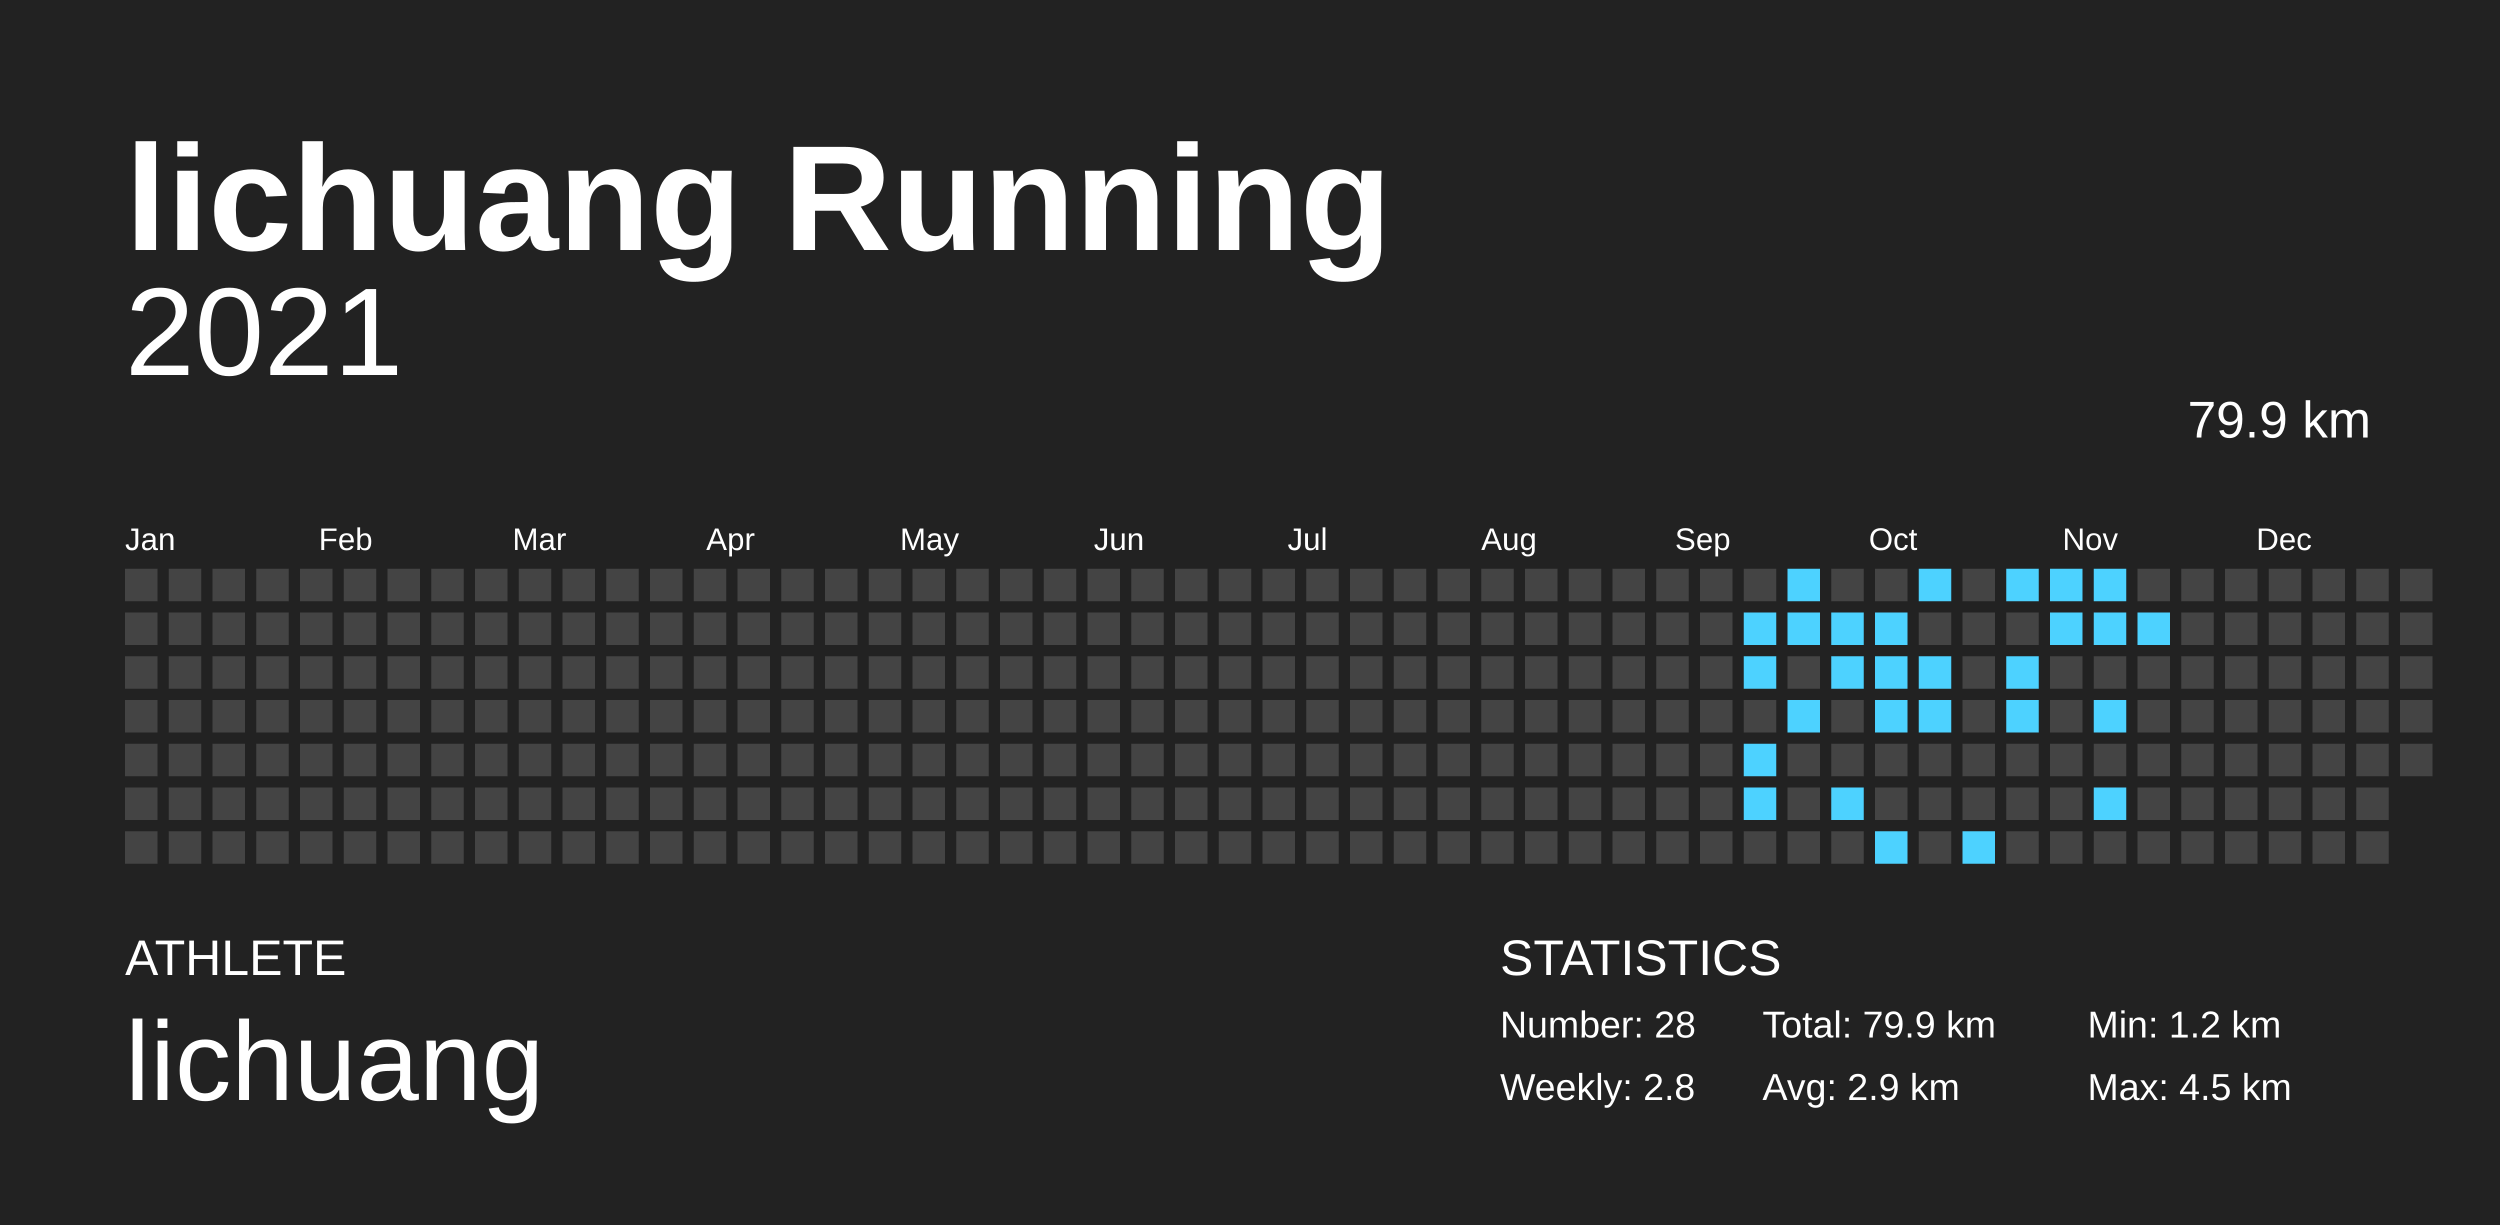
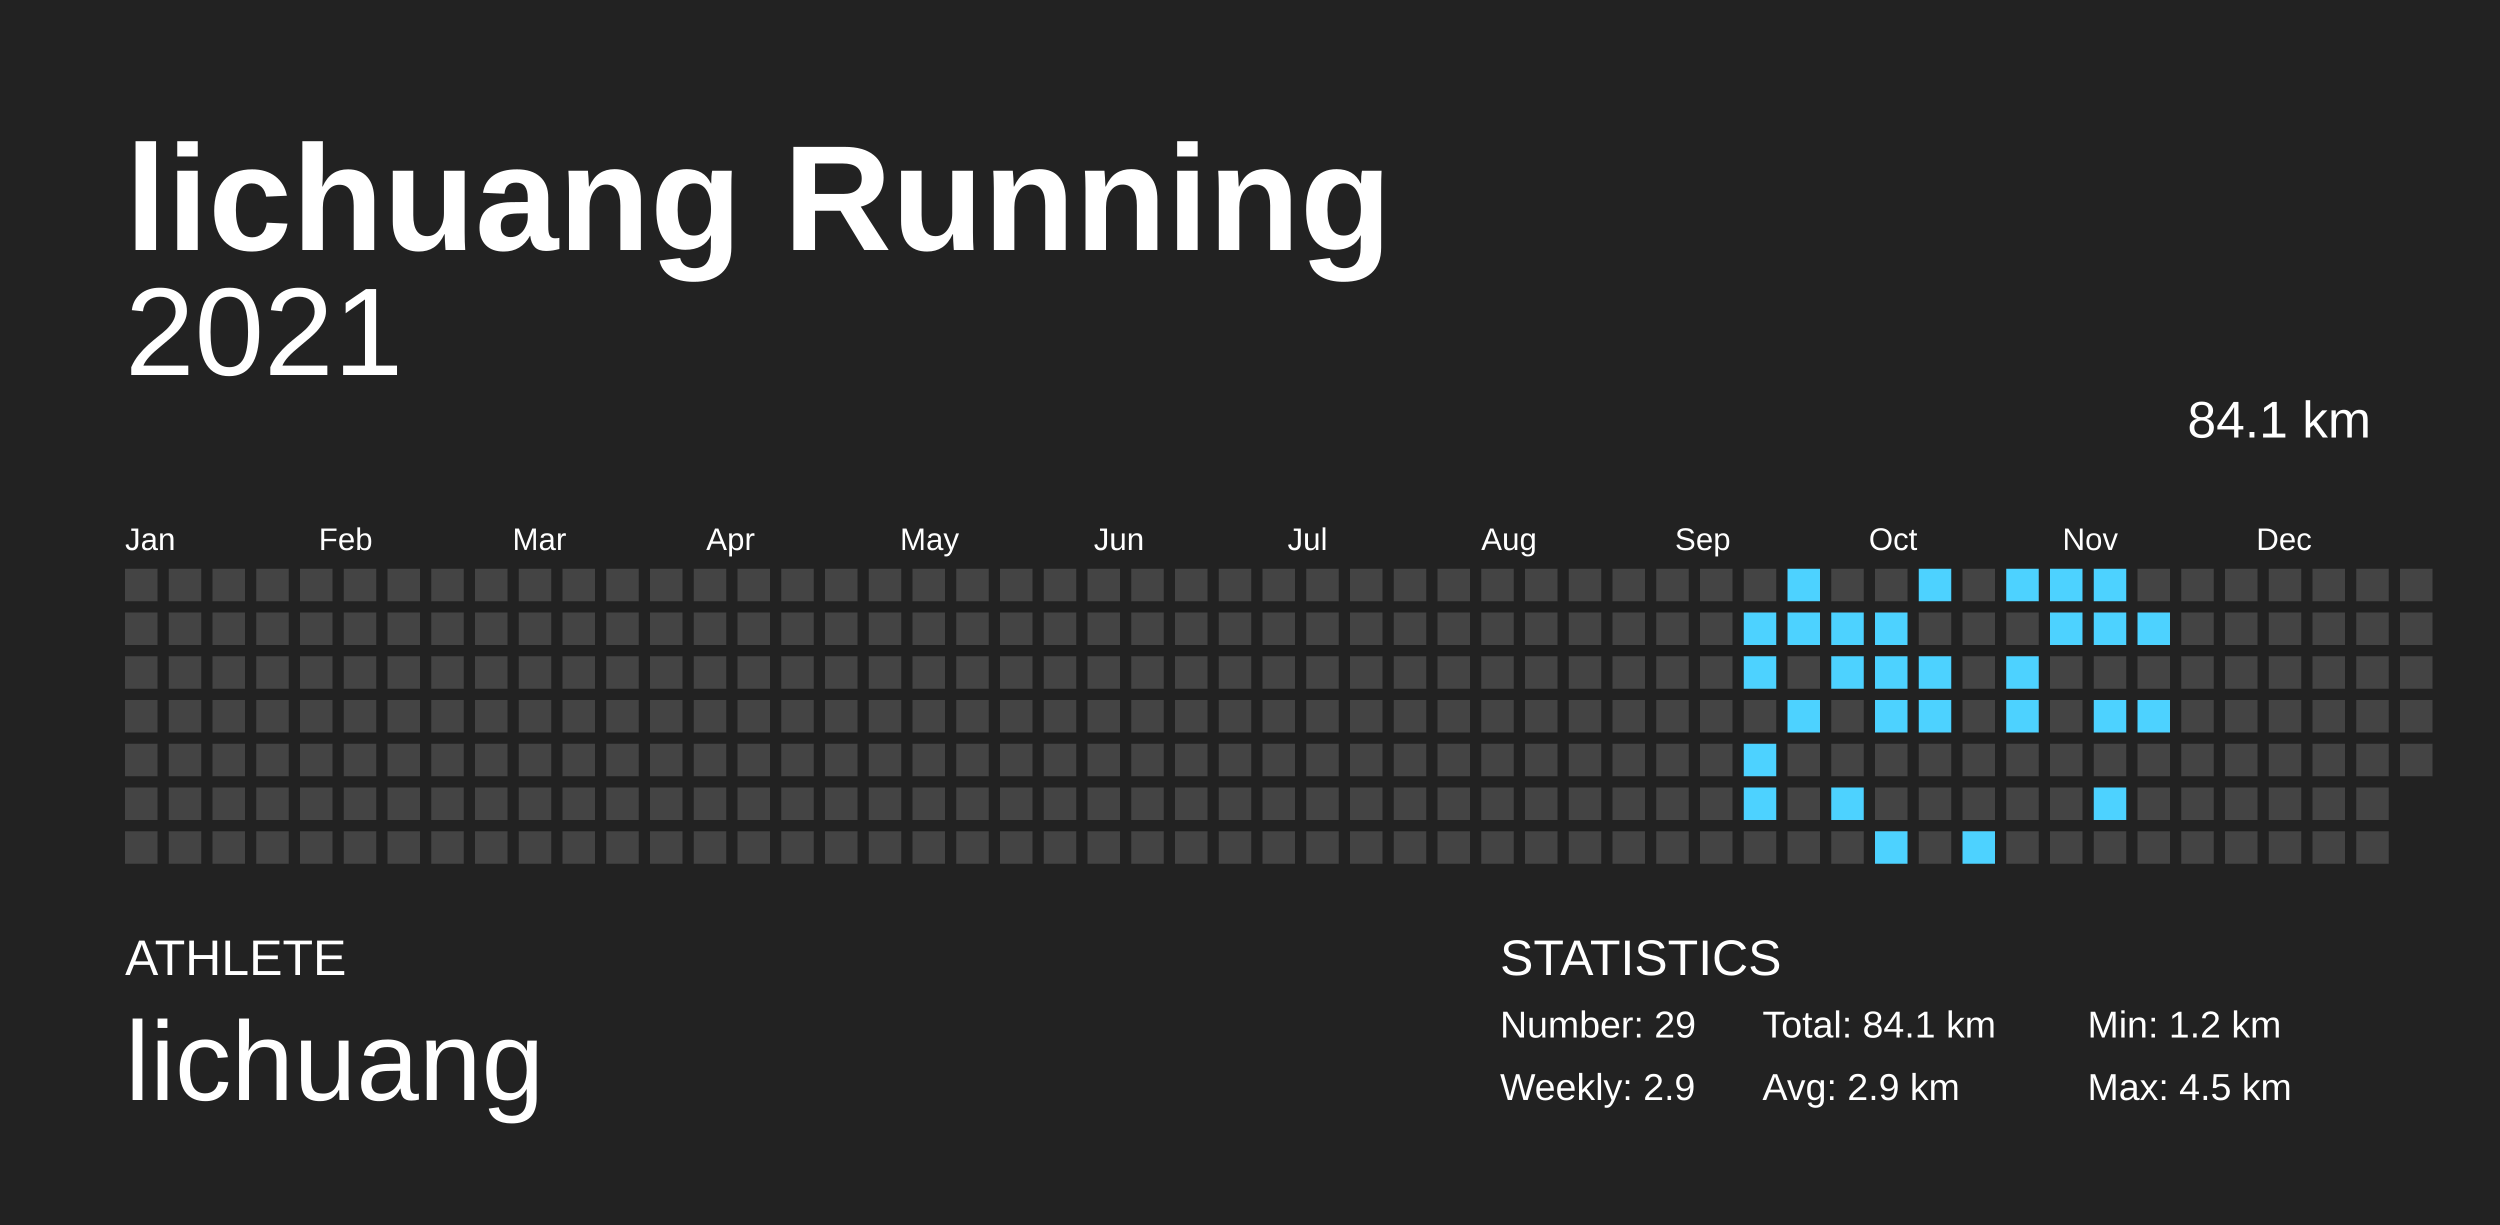
<svg xmlns="http://www.w3.org/2000/svg" baseProfile="full" height="98mm" version="1.1" viewBox="0,0,200,98" width="200mm">
  <defs />
  <rect fill="#222222" height="98" width="200" x="0" y="0" />
  <text fill="#FFFFFF" style="font-size:12px; font-family:Arial; font-weight:bold;" x="10" y="20">lichuang Running</text>
  <text fill="#FFFFFF" style="font-size:4px; font-family:Arial" x="10" y="78">ATHLETE</text>
  <text fill="#FFFFFF" style="font-size:9px; font-family:Arial" x="10" y="88">lichuang</text>
  <text fill="#FFFFFF" style="font-size:4px; font-family:Arial" x="120" y="78">STATISTICS</text>
-   <text fill="#FFFFFF" style="font-size:3px; font-family:Arial" x="120" y="83">Number: 28</text>
-   <text fill="#FFFFFF" style="font-size:3px; font-family:Arial" x="120" y="88">Weekly: 2.8</text>
-   <text fill="#FFFFFF" style="font-size:3px; font-family:Arial" x="141" y="83">Total: 79.9 km</text>
+   <text fill="#FFFFFF" style="font-size:3px; font-family:Arial" x="120" y="83">Number: 29</text>
+   <text fill="#FFFFFF" style="font-size:3px; font-family:Arial" x="120" y="88">Weekly: 2.9</text>
+   <text fill="#FFFFFF" style="font-size:3px; font-family:Arial" x="141" y="83">Total: 84.1 km</text>
  <text fill="#FFFFFF" style="font-size:3px; font-family:Arial" x="141" y="88">Avg: 2.9 km</text>
  <text fill="#FFFFFF" style="font-size:3px; font-family:Arial" x="167" y="83">Min: 1.2 km</text>
  <text fill="#FFFFFF" style="font-size:3px; font-family:Arial" x="167" y="88">Max: 4.5 km</text>
  <text alignment-baseline="hanging" fill="#FFFFFF" style="font-size:10.0px; font-family:Arial;" x="10" y="30">2021</text>
-   <text alignment-baseline="hanging" fill="#FFFFFF" style="font-size:4.125px; font-family:Arial;" x="175" y="35">79.9 km</text>
+   <text alignment-baseline="hanging" fill="#FFFFFF" style="font-size:4.125px; font-family:Arial;" x="175" y="35">84.1 km</text>
  <text fill="#FFFFFF" style="font-size:2.5px; font-family:Arial" x="10.0" y="44">Jan</text>
  <text fill="#FFFFFF" style="font-size:2.5px; font-family:Arial" x="25.5" y="44">Feb</text>
  <text fill="#FFFFFF" style="font-size:2.5px; font-family:Arial" x="41.0" y="44">Mar</text>
  <text fill="#FFFFFF" style="font-size:2.5px; font-family:Arial" x="56.5" y="44">Apr</text>
  <text fill="#FFFFFF" style="font-size:2.5px; font-family:Arial" x="72.0" y="44">May</text>
  <text fill="#FFFFFF" style="font-size:2.5px; font-family:Arial" x="87.5" y="44">Jun</text>
  <text fill="#FFFFFF" style="font-size:2.5px; font-family:Arial" x="103.0" y="44">Jul</text>
  <text fill="#FFFFFF" style="font-size:2.5px; font-family:Arial" x="118.5" y="44">Aug</text>
  <text fill="#FFFFFF" style="font-size:2.5px; font-family:Arial" x="134.0" y="44">Sep</text>
  <text fill="#FFFFFF" style="font-size:2.5px; font-family:Arial" x="149.5" y="44">Oct</text>
  <text fill="#FFFFFF" style="font-size:2.5px; font-family:Arial" x="165.0" y="44">Nov</text>
  <text fill="#FFFFFF" style="font-size:2.5px; font-family:Arial" x="180.5" y="44">Dec</text>
  <rect fill="#444444" height="2.6" width="2.6" x="10.0" y="45.5" />
  <rect fill="#444444" height="2.6" width="2.6" x="10.0" y="49.0" />
  <rect fill="#444444" height="2.6" width="2.6" x="10.0" y="52.5" />
  <rect fill="#444444" height="2.6" width="2.6" x="10.0" y="56.0" />
  <rect fill="#444444" height="2.6" width="2.6" x="10.0" y="59.5" />
  <rect fill="#444444" height="2.6" width="2.6" x="10.0" y="63.0" />
  <rect fill="#444444" height="2.6" width="2.6" x="10.0" y="66.5" />
  <rect fill="#444444" height="2.6" width="2.6" x="13.5" y="45.5" />
  <rect fill="#444444" height="2.6" width="2.6" x="13.5" y="49.0" />
  <rect fill="#444444" height="2.6" width="2.6" x="13.5" y="52.5" />
  <rect fill="#444444" height="2.6" width="2.6" x="13.5" y="56.0" />
  <rect fill="#444444" height="2.6" width="2.6" x="13.5" y="59.5" />
  <rect fill="#444444" height="2.6" width="2.6" x="13.5" y="63.0" />
  <rect fill="#444444" height="2.6" width="2.6" x="13.5" y="66.5" />
  <rect fill="#444444" height="2.6" width="2.6" x="17.0" y="45.5" />
  <rect fill="#444444" height="2.6" width="2.6" x="17.0" y="49.0" />
  <rect fill="#444444" height="2.6" width="2.6" x="17.0" y="52.5" />
  <rect fill="#444444" height="2.6" width="2.6" x="17.0" y="56.0" />
  <rect fill="#444444" height="2.6" width="2.6" x="17.0" y="59.5" />
  <rect fill="#444444" height="2.6" width="2.6" x="17.0" y="63.0" />
  <rect fill="#444444" height="2.6" width="2.6" x="17.0" y="66.5" />
  <rect fill="#444444" height="2.6" width="2.6" x="20.5" y="45.5" />
  <rect fill="#444444" height="2.6" width="2.6" x="20.5" y="49.0" />
  <rect fill="#444444" height="2.6" width="2.6" x="20.5" y="52.5" />
  <rect fill="#444444" height="2.6" width="2.6" x="20.5" y="56.0" />
  <rect fill="#444444" height="2.6" width="2.6" x="20.5" y="59.5" />
  <rect fill="#444444" height="2.6" width="2.6" x="20.5" y="63.0" />
  <rect fill="#444444" height="2.6" width="2.6" x="20.5" y="66.5" />
  <rect fill="#444444" height="2.6" width="2.6" x="24.0" y="45.5" />
  <rect fill="#444444" height="2.6" width="2.6" x="24.0" y="49.0" />
  <rect fill="#444444" height="2.6" width="2.6" x="24.0" y="52.5" />
  <rect fill="#444444" height="2.6" width="2.6" x="24.0" y="56.0" />
  <rect fill="#444444" height="2.6" width="2.6" x="24.0" y="59.5" />
  <rect fill="#444444" height="2.6" width="2.6" x="24.0" y="63.0" />
  <rect fill="#444444" height="2.6" width="2.6" x="24.0" y="66.5" />
  <rect fill="#444444" height="2.6" width="2.6" x="27.5" y="45.5" />
  <rect fill="#444444" height="2.6" width="2.6" x="27.5" y="49.0" />
  <rect fill="#444444" height="2.6" width="2.6" x="27.5" y="52.5" />
  <rect fill="#444444" height="2.6" width="2.6" x="27.5" y="56.0" />
  <rect fill="#444444" height="2.6" width="2.6" x="27.5" y="59.5" />
  <rect fill="#444444" height="2.6" width="2.6" x="27.5" y="63.0" />
  <rect fill="#444444" height="2.6" width="2.6" x="27.5" y="66.5" />
  <rect fill="#444444" height="2.6" width="2.6" x="31.0" y="45.5" />
  <rect fill="#444444" height="2.6" width="2.6" x="31.0" y="49.0" />
  <rect fill="#444444" height="2.6" width="2.6" x="31.0" y="52.5" />
  <rect fill="#444444" height="2.6" width="2.6" x="31.0" y="56.0" />
  <rect fill="#444444" height="2.6" width="2.6" x="31.0" y="59.5" />
  <rect fill="#444444" height="2.6" width="2.6" x="31.0" y="63.0" />
  <rect fill="#444444" height="2.6" width="2.6" x="31.0" y="66.5" />
  <rect fill="#444444" height="2.6" width="2.6" x="34.5" y="45.5" />
  <rect fill="#444444" height="2.6" width="2.6" x="34.5" y="49.0" />
  <rect fill="#444444" height="2.6" width="2.6" x="34.5" y="52.5" />
  <rect fill="#444444" height="2.6" width="2.6" x="34.5" y="56.0" />
  <rect fill="#444444" height="2.6" width="2.6" x="34.5" y="59.5" />
  <rect fill="#444444" height="2.6" width="2.6" x="34.5" y="63.0" />
  <rect fill="#444444" height="2.6" width="2.6" x="34.5" y="66.5" />
  <rect fill="#444444" height="2.6" width="2.6" x="38.0" y="45.5" />
  <rect fill="#444444" height="2.6" width="2.6" x="38.0" y="49.0" />
  <rect fill="#444444" height="2.6" width="2.6" x="38.0" y="52.5" />
  <rect fill="#444444" height="2.6" width="2.6" x="38.0" y="56.0" />
  <rect fill="#444444" height="2.6" width="2.6" x="38.0" y="59.5" />
  <rect fill="#444444" height="2.6" width="2.6" x="38.0" y="63.0" />
  <rect fill="#444444" height="2.6" width="2.6" x="38.0" y="66.5" />
  <rect fill="#444444" height="2.6" width="2.6" x="41.5" y="45.5" />
  <rect fill="#444444" height="2.6" width="2.6" x="41.5" y="49.0" />
  <rect fill="#444444" height="2.6" width="2.6" x="41.5" y="52.5" />
  <rect fill="#444444" height="2.6" width="2.6" x="41.5" y="56.0" />
  <rect fill="#444444" height="2.6" width="2.6" x="41.5" y="59.5" />
  <rect fill="#444444" height="2.6" width="2.6" x="41.5" y="63.0" />
  <rect fill="#444444" height="2.6" width="2.6" x="41.5" y="66.5" />
  <rect fill="#444444" height="2.6" width="2.6" x="45.0" y="45.5" />
  <rect fill="#444444" height="2.6" width="2.6" x="45.0" y="49.0" />
  <rect fill="#444444" height="2.6" width="2.6" x="45.0" y="52.5" />
  <rect fill="#444444" height="2.6" width="2.6" x="45.0" y="56.0" />
  <rect fill="#444444" height="2.6" width="2.6" x="45.0" y="59.5" />
  <rect fill="#444444" height="2.6" width="2.6" x="45.0" y="63.0" />
  <rect fill="#444444" height="2.6" width="2.6" x="45.0" y="66.5" />
  <rect fill="#444444" height="2.6" width="2.6" x="48.5" y="45.5" />
  <rect fill="#444444" height="2.6" width="2.6" x="48.5" y="49.0" />
  <rect fill="#444444" height="2.6" width="2.6" x="48.5" y="52.5" />
  <rect fill="#444444" height="2.6" width="2.6" x="48.5" y="56.0" />
  <rect fill="#444444" height="2.6" width="2.6" x="48.5" y="59.5" />
  <rect fill="#444444" height="2.6" width="2.6" x="48.5" y="63.0" />
  <rect fill="#444444" height="2.6" width="2.6" x="48.5" y="66.5" />
  <rect fill="#444444" height="2.6" width="2.6" x="52.0" y="45.5" />
  <rect fill="#444444" height="2.6" width="2.6" x="52.0" y="49.0" />
  <rect fill="#444444" height="2.6" width="2.6" x="52.0" y="52.5" />
  <rect fill="#444444" height="2.6" width="2.6" x="52.0" y="56.0" />
  <rect fill="#444444" height="2.6" width="2.6" x="52.0" y="59.5" />
  <rect fill="#444444" height="2.6" width="2.6" x="52.0" y="63.0" />
  <rect fill="#444444" height="2.6" width="2.6" x="52.0" y="66.5" />
  <rect fill="#444444" height="2.6" width="2.6" x="55.5" y="45.5" />
  <rect fill="#444444" height="2.6" width="2.6" x="55.5" y="49.0" />
  <rect fill="#444444" height="2.6" width="2.6" x="55.5" y="52.5" />
  <rect fill="#444444" height="2.6" width="2.6" x="55.5" y="56.0" />
  <rect fill="#444444" height="2.6" width="2.6" x="55.5" y="59.5" />
  <rect fill="#444444" height="2.6" width="2.6" x="55.5" y="63.0" />
  <rect fill="#444444" height="2.6" width="2.6" x="55.5" y="66.5" />
  <rect fill="#444444" height="2.6" width="2.6" x="59.0" y="45.5" />
  <rect fill="#444444" height="2.6" width="2.6" x="59.0" y="49.0" />
  <rect fill="#444444" height="2.6" width="2.6" x="59.0" y="52.5" />
  <rect fill="#444444" height="2.6" width="2.6" x="59.0" y="56.0" />
  <rect fill="#444444" height="2.6" width="2.6" x="59.0" y="59.5" />
  <rect fill="#444444" height="2.6" width="2.6" x="59.0" y="63.0" />
  <rect fill="#444444" height="2.6" width="2.6" x="59.0" y="66.5" />
  <rect fill="#444444" height="2.6" width="2.6" x="62.5" y="45.5" />
  <rect fill="#444444" height="2.6" width="2.6" x="62.5" y="49.0" />
  <rect fill="#444444" height="2.6" width="2.6" x="62.5" y="52.5" />
  <rect fill="#444444" height="2.6" width="2.6" x="62.5" y="56.0" />
  <rect fill="#444444" height="2.6" width="2.6" x="62.5" y="59.5" />
  <rect fill="#444444" height="2.6" width="2.6" x="62.5" y="63.0" />
  <rect fill="#444444" height="2.6" width="2.6" x="62.5" y="66.5" />
  <rect fill="#444444" height="2.6" width="2.6" x="66.0" y="45.5" />
  <rect fill="#444444" height="2.6" width="2.6" x="66.0" y="49.0" />
  <rect fill="#444444" height="2.6" width="2.6" x="66.0" y="52.5" />
  <rect fill="#444444" height="2.6" width="2.6" x="66.0" y="56.0" />
  <rect fill="#444444" height="2.6" width="2.6" x="66.0" y="59.5" />
  <rect fill="#444444" height="2.6" width="2.6" x="66.0" y="63.0" />
  <rect fill="#444444" height="2.6" width="2.6" x="66.0" y="66.5" />
  <rect fill="#444444" height="2.6" width="2.6" x="69.5" y="45.5" />
  <rect fill="#444444" height="2.6" width="2.6" x="69.5" y="49.0" />
  <rect fill="#444444" height="2.6" width="2.6" x="69.5" y="52.5" />
  <rect fill="#444444" height="2.6" width="2.6" x="69.5" y="56.0" />
  <rect fill="#444444" height="2.6" width="2.6" x="69.5" y="59.5" />
  <rect fill="#444444" height="2.6" width="2.6" x="69.5" y="63.0" />
  <rect fill="#444444" height="2.6" width="2.6" x="69.5" y="66.5" />
  <rect fill="#444444" height="2.6" width="2.6" x="73.0" y="45.5" />
  <rect fill="#444444" height="2.6" width="2.6" x="73.0" y="49.0" />
  <rect fill="#444444" height="2.6" width="2.6" x="73.0" y="52.5" />
  <rect fill="#444444" height="2.6" width="2.6" x="73.0" y="56.0" />
  <rect fill="#444444" height="2.6" width="2.6" x="73.0" y="59.5" />
  <rect fill="#444444" height="2.6" width="2.6" x="73.0" y="63.0" />
  <rect fill="#444444" height="2.6" width="2.6" x="73.0" y="66.5" />
  <rect fill="#444444" height="2.6" width="2.6" x="76.5" y="45.5" />
  <rect fill="#444444" height="2.6" width="2.6" x="76.5" y="49.0" />
  <rect fill="#444444" height="2.6" width="2.6" x="76.5" y="52.5" />
  <rect fill="#444444" height="2.6" width="2.6" x="76.5" y="56.0" />
  <rect fill="#444444" height="2.6" width="2.6" x="76.5" y="59.5" />
  <rect fill="#444444" height="2.6" width="2.6" x="76.5" y="63.0" />
  <rect fill="#444444" height="2.6" width="2.6" x="76.5" y="66.5" />
  <rect fill="#444444" height="2.6" width="2.6" x="80.0" y="45.5" />
  <rect fill="#444444" height="2.6" width="2.6" x="80.0" y="49.0" />
  <rect fill="#444444" height="2.6" width="2.6" x="80.0" y="52.5" />
  <rect fill="#444444" height="2.6" width="2.6" x="80.0" y="56.0" />
  <rect fill="#444444" height="2.6" width="2.6" x="80.0" y="59.5" />
  <rect fill="#444444" height="2.6" width="2.6" x="80.0" y="63.0" />
  <rect fill="#444444" height="2.6" width="2.6" x="80.0" y="66.5" />
  <rect fill="#444444" height="2.6" width="2.6" x="83.5" y="45.5" />
  <rect fill="#444444" height="2.6" width="2.6" x="83.5" y="49.0" />
  <rect fill="#444444" height="2.6" width="2.6" x="83.5" y="52.5" />
  <rect fill="#444444" height="2.6" width="2.6" x="83.5" y="56.0" />
  <rect fill="#444444" height="2.6" width="2.6" x="83.5" y="59.5" />
  <rect fill="#444444" height="2.6" width="2.6" x="83.5" y="63.0" />
  <rect fill="#444444" height="2.6" width="2.6" x="83.5" y="66.5" />
  <rect fill="#444444" height="2.6" width="2.6" x="87.0" y="45.5" />
  <rect fill="#444444" height="2.6" width="2.6" x="87.0" y="49.0" />
  <rect fill="#444444" height="2.6" width="2.6" x="87.0" y="52.5" />
  <rect fill="#444444" height="2.6" width="2.6" x="87.0" y="56.0" />
  <rect fill="#444444" height="2.6" width="2.6" x="87.0" y="59.5" />
  <rect fill="#444444" height="2.6" width="2.6" x="87.0" y="63.0" />
  <rect fill="#444444" height="2.6" width="2.6" x="87.0" y="66.5" />
  <rect fill="#444444" height="2.6" width="2.6" x="90.5" y="45.5" />
  <rect fill="#444444" height="2.6" width="2.6" x="90.5" y="49.0" />
  <rect fill="#444444" height="2.6" width="2.6" x="90.5" y="52.5" />
  <rect fill="#444444" height="2.6" width="2.6" x="90.5" y="56.0" />
  <rect fill="#444444" height="2.6" width="2.6" x="90.5" y="59.5" />
  <rect fill="#444444" height="2.6" width="2.6" x="90.5" y="63.0" />
  <rect fill="#444444" height="2.6" width="2.6" x="90.5" y="66.5" />
  <rect fill="#444444" height="2.6" width="2.6" x="94.0" y="45.5" />
  <rect fill="#444444" height="2.6" width="2.6" x="94.0" y="49.0" />
  <rect fill="#444444" height="2.6" width="2.6" x="94.0" y="52.5" />
  <rect fill="#444444" height="2.6" width="2.6" x="94.0" y="56.0" />
  <rect fill="#444444" height="2.6" width="2.6" x="94.0" y="59.5" />
  <rect fill="#444444" height="2.6" width="2.6" x="94.0" y="63.0" />
  <rect fill="#444444" height="2.6" width="2.6" x="94.0" y="66.5" />
  <rect fill="#444444" height="2.6" width="2.6" x="97.5" y="45.5" />
  <rect fill="#444444" height="2.6" width="2.6" x="97.5" y="49.0" />
  <rect fill="#444444" height="2.6" width="2.6" x="97.5" y="52.5" />
  <rect fill="#444444" height="2.6" width="2.6" x="97.5" y="56.0" />
  <rect fill="#444444" height="2.6" width="2.6" x="97.5" y="59.5" />
  <rect fill="#444444" height="2.6" width="2.6" x="97.5" y="63.0" />
  <rect fill="#444444" height="2.6" width="2.6" x="97.5" y="66.5" />
  <rect fill="#444444" height="2.6" width="2.6" x="101.0" y="45.5" />
  <rect fill="#444444" height="2.6" width="2.6" x="101.0" y="49.0" />
  <rect fill="#444444" height="2.6" width="2.6" x="101.0" y="52.5" />
  <rect fill="#444444" height="2.6" width="2.6" x="101.0" y="56.0" />
  <rect fill="#444444" height="2.6" width="2.6" x="101.0" y="59.5" />
  <rect fill="#444444" height="2.6" width="2.6" x="101.0" y="63.0" />
  <rect fill="#444444" height="2.6" width="2.6" x="101.0" y="66.5" />
  <rect fill="#444444" height="2.6" width="2.6" x="104.5" y="45.5" />
  <rect fill="#444444" height="2.6" width="2.6" x="104.5" y="49.0" />
  <rect fill="#444444" height="2.6" width="2.6" x="104.5" y="52.5" />
  <rect fill="#444444" height="2.6" width="2.6" x="104.5" y="56.0" />
  <rect fill="#444444" height="2.6" width="2.6" x="104.5" y="59.5" />
  <rect fill="#444444" height="2.6" width="2.6" x="104.5" y="63.0" />
  <rect fill="#444444" height="2.6" width="2.6" x="104.5" y="66.5" />
  <rect fill="#444444" height="2.6" width="2.6" x="108.0" y="45.5" />
  <rect fill="#444444" height="2.6" width="2.6" x="108.0" y="49.0" />
  <rect fill="#444444" height="2.6" width="2.6" x="108.0" y="52.5" />
  <rect fill="#444444" height="2.6" width="2.6" x="108.0" y="56.0" />
  <rect fill="#444444" height="2.6" width="2.6" x="108.0" y="59.5" />
  <rect fill="#444444" height="2.6" width="2.6" x="108.0" y="63.0" />
  <rect fill="#444444" height="2.6" width="2.6" x="108.0" y="66.5" />
  <rect fill="#444444" height="2.6" width="2.6" x="111.5" y="45.5" />
  <rect fill="#444444" height="2.6" width="2.6" x="111.5" y="49.0" />
  <rect fill="#444444" height="2.6" width="2.6" x="111.5" y="52.5" />
  <rect fill="#444444" height="2.6" width="2.6" x="111.5" y="56.0" />
  <rect fill="#444444" height="2.6" width="2.6" x="111.5" y="59.5" />
  <rect fill="#444444" height="2.6" width="2.6" x="111.5" y="63.0" />
  <rect fill="#444444" height="2.6" width="2.6" x="111.5" y="66.5" />
  <rect fill="#444444" height="2.6" width="2.6" x="115.0" y="45.5" />
  <rect fill="#444444" height="2.6" width="2.6" x="115.0" y="49.0" />
  <rect fill="#444444" height="2.6" width="2.6" x="115.0" y="52.5" />
  <rect fill="#444444" height="2.6" width="2.6" x="115.0" y="56.0" />
  <rect fill="#444444" height="2.6" width="2.6" x="115.0" y="59.5" />
  <rect fill="#444444" height="2.6" width="2.6" x="115.0" y="63.0" />
  <rect fill="#444444" height="2.6" width="2.6" x="115.0" y="66.5" />
  <rect fill="#444444" height="2.6" width="2.6" x="118.5" y="45.5" />
  <rect fill="#444444" height="2.6" width="2.6" x="118.5" y="49.0" />
  <rect fill="#444444" height="2.6" width="2.6" x="118.5" y="52.5" />
  <rect fill="#444444" height="2.6" width="2.6" x="118.5" y="56.0" />
  <rect fill="#444444" height="2.6" width="2.6" x="118.5" y="59.5" />
  <rect fill="#444444" height="2.6" width="2.6" x="118.5" y="63.0" />
  <rect fill="#444444" height="2.6" width="2.6" x="118.5" y="66.5" />
  <rect fill="#444444" height="2.6" width="2.6" x="122.0" y="45.5" />
  <rect fill="#444444" height="2.6" width="2.6" x="122.0" y="49.0" />
  <rect fill="#444444" height="2.6" width="2.6" x="122.0" y="52.5" />
  <rect fill="#444444" height="2.6" width="2.6" x="122.0" y="56.0" />
  <rect fill="#444444" height="2.6" width="2.6" x="122.0" y="59.5" />
  <rect fill="#444444" height="2.6" width="2.6" x="122.0" y="63.0" />
  <rect fill="#444444" height="2.6" width="2.6" x="122.0" y="66.5" />
  <rect fill="#444444" height="2.6" width="2.6" x="125.5" y="45.5" />
  <rect fill="#444444" height="2.6" width="2.6" x="125.5" y="49.0" />
  <rect fill="#444444" height="2.6" width="2.6" x="125.5" y="52.5" />
  <rect fill="#444444" height="2.6" width="2.6" x="125.5" y="56.0" />
  <rect fill="#444444" height="2.6" width="2.6" x="125.5" y="59.5" />
  <rect fill="#444444" height="2.6" width="2.6" x="125.5" y="63.0" />
  <rect fill="#444444" height="2.6" width="2.6" x="125.5" y="66.5" />
  <rect fill="#444444" height="2.6" width="2.6" x="129.0" y="45.5" />
  <rect fill="#444444" height="2.6" width="2.6" x="129.0" y="49.0" />
  <rect fill="#444444" height="2.6" width="2.6" x="129.0" y="52.5" />
  <rect fill="#444444" height="2.6" width="2.6" x="129.0" y="56.0" />
  <rect fill="#444444" height="2.6" width="2.6" x="129.0" y="59.5" />
  <rect fill="#444444" height="2.6" width="2.6" x="129.0" y="63.0" />
  <rect fill="#444444" height="2.6" width="2.6" x="129.0" y="66.5" />
  <rect fill="#444444" height="2.6" width="2.6" x="132.5" y="45.5" />
  <rect fill="#444444" height="2.6" width="2.6" x="132.5" y="49.0" />
  <rect fill="#444444" height="2.6" width="2.6" x="132.5" y="52.5" />
  <rect fill="#444444" height="2.6" width="2.6" x="132.5" y="56.0" />
  <rect fill="#444444" height="2.6" width="2.6" x="132.5" y="59.5" />
  <rect fill="#444444" height="2.6" width="2.6" x="132.5" y="63.0" />
  <rect fill="#444444" height="2.6" width="2.6" x="132.5" y="66.5" />
  <rect fill="#444444" height="2.6" width="2.6" x="136.0" y="45.5" />
  <rect fill="#444444" height="2.6" width="2.6" x="136.0" y="49.0" />
  <rect fill="#444444" height="2.6" width="2.6" x="136.0" y="52.5" />
  <rect fill="#444444" height="2.6" width="2.6" x="136.0" y="56.0" />
  <rect fill="#444444" height="2.6" width="2.6" x="136.0" y="59.5" />
  <rect fill="#444444" height="2.6" width="2.6" x="136.0" y="63.0" />
  <rect fill="#444444" height="2.6" width="2.6" x="136.0" y="66.5" />
  <rect fill="#444444" height="2.6" width="2.6" x="139.5" y="45.5" />
  <rect fill="#4dd2ff" height="2.6" width="2.6" x="139.5" y="49.0" />
  <rect fill="#4dd2ff" height="2.6" width="2.6" x="139.5" y="52.5" />
  <rect fill="#444444" height="2.6" width="2.6" x="139.5" y="56.0" />
  <rect fill="#4dd2ff" height="2.6" width="2.6" x="139.5" y="59.5" />
  <rect fill="#4dd2ff" height="2.6" width="2.6" x="139.5" y="63.0" />
  <rect fill="#444444" height="2.6" width="2.6" x="139.5" y="66.5" />
  <rect fill="#4dd2ff" height="2.6" width="2.6" x="143.0" y="45.5" />
  <rect fill="#4dd2ff" height="2.6" width="2.6" x="143.0" y="49.0" />
  <rect fill="#444444" height="2.6" width="2.6" x="143.0" y="52.5" />
  <rect fill="#4dd2ff" height="2.6" width="2.6" x="143.0" y="56.0" />
  <rect fill="#444444" height="2.6" width="2.6" x="143.0" y="59.5" />
  <rect fill="#444444" height="2.6" width="2.6" x="143.0" y="63.0" />
  <rect fill="#444444" height="2.6" width="2.6" x="143.0" y="66.5" />
  <rect fill="#444444" height="2.6" width="2.6" x="146.5" y="45.5" />
  <rect fill="#4dd2ff" height="2.6" width="2.6" x="146.5" y="49.0" />
  <rect fill="#4dd2ff" height="2.6" width="2.6" x="146.5" y="52.5" />
  <rect fill="#444444" height="2.6" width="2.6" x="146.5" y="56.0" />
  <rect fill="#444444" height="2.6" width="2.6" x="146.5" y="59.5" />
  <rect fill="#4dd2ff" height="2.6" width="2.6" x="146.5" y="63.0" />
  <rect fill="#444444" height="2.6" width="2.6" x="146.5" y="66.5" />
  <rect fill="#444444" height="2.6" width="2.6" x="150.0" y="45.5" />
  <rect fill="#4dd2ff" height="2.6" width="2.6" x="150.0" y="49.0" />
  <rect fill="#4dd2ff" height="2.6" width="2.6" x="150.0" y="52.5" />
  <rect fill="#4dd2ff" height="2.6" width="2.6" x="150.0" y="56.0" />
  <rect fill="#444444" height="2.6" width="2.6" x="150.0" y="59.5" />
  <rect fill="#444444" height="2.6" width="2.6" x="150.0" y="63.0" />
  <rect fill="#4dd2ff" height="2.6" width="2.6" x="150.0" y="66.5" />
  <rect fill="#4dd2ff" height="2.6" width="2.6" x="153.5" y="45.5" />
  <rect fill="#444444" height="2.6" width="2.6" x="153.5" y="49.0" />
  <rect fill="#4dd2ff" height="2.6" width="2.6" x="153.5" y="52.5" />
  <rect fill="#4dd2ff" height="2.6" width="2.6" x="153.5" y="56.0" />
  <rect fill="#444444" height="2.6" width="2.6" x="153.5" y="59.5" />
  <rect fill="#444444" height="2.6" width="2.6" x="153.5" y="63.0" />
  <rect fill="#444444" height="2.6" width="2.6" x="153.5" y="66.5" />
  <rect fill="#444444" height="2.6" width="2.6" x="157.0" y="45.5" />
  <rect fill="#444444" height="2.6" width="2.6" x="157.0" y="49.0" />
  <rect fill="#444444" height="2.6" width="2.6" x="157.0" y="52.5" />
  <rect fill="#444444" height="2.6" width="2.6" x="157.0" y="56.0" />
  <rect fill="#444444" height="2.6" width="2.6" x="157.0" y="59.5" />
  <rect fill="#444444" height="2.6" width="2.6" x="157.0" y="63.0" />
  <rect fill="#4dd2ff" height="2.6" width="2.6" x="157.0" y="66.5" />
  <rect fill="#4dd2ff" height="2.6" width="2.6" x="160.5" y="45.5" />
  <rect fill="#444444" height="2.6" width="2.6" x="160.5" y="49.0" />
  <rect fill="#4dd2ff" height="2.6" width="2.6" x="160.5" y="52.5" />
  <rect fill="#4dd2ff" height="2.6" width="2.6" x="160.5" y="56.0" />
  <rect fill="#444444" height="2.6" width="2.6" x="160.5" y="59.5" />
  <rect fill="#444444" height="2.6" width="2.6" x="160.5" y="63.0" />
  <rect fill="#444444" height="2.6" width="2.6" x="160.5" y="66.5" />
  <rect fill="#4dd2ff" height="2.6" width="2.6" x="164.0" y="45.5" />
  <rect fill="#4dd2ff" height="2.6" width="2.6" x="164.0" y="49.0" />
  <rect fill="#444444" height="2.6" width="2.6" x="164.0" y="52.5" />
  <rect fill="#444444" height="2.6" width="2.6" x="164.0" y="56.0" />
  <rect fill="#444444" height="2.6" width="2.6" x="164.0" y="59.5" />
  <rect fill="#444444" height="2.6" width="2.6" x="164.0" y="63.0" />
  <rect fill="#444444" height="2.6" width="2.6" x="164.0" y="66.5" />
  <rect fill="#4dd2ff" height="2.6" width="2.6" x="167.5" y="45.5" />
  <rect fill="#4dd2ff" height="2.6" width="2.6" x="167.5" y="49.0" />
  <rect fill="#444444" height="2.6" width="2.6" x="167.5" y="52.5" />
  <rect fill="#4dd2ff" height="2.6" width="2.6" x="167.5" y="56.0" />
  <rect fill="#444444" height="2.6" width="2.6" x="167.5" y="59.5" />
  <rect fill="#4dd2ff" height="2.6" width="2.6" x="167.5" y="63.0" />
  <rect fill="#444444" height="2.6" width="2.6" x="167.5" y="66.5" />
  <rect fill="#444444" height="2.6" width="2.6" x="171.0" y="45.5" />
  <rect fill="#4dd2ff" height="2.6" width="2.6" x="171.0" y="49.0" />
  <rect fill="#444444" height="2.6" width="2.6" x="171.0" y="52.5" />
-   <rect fill="#444444" height="2.6" width="2.6" x="171.0" y="56.0" />
+   <rect fill="#4dd2ff" height="2.6" width="2.6" x="171.0" y="56.0" />
  <rect fill="#444444" height="2.6" width="2.6" x="171.0" y="59.5" />
  <rect fill="#444444" height="2.6" width="2.6" x="171.0" y="63.0" />
  <rect fill="#444444" height="2.6" width="2.6" x="171.0" y="66.5" />
  <rect fill="#444444" height="2.6" width="2.6" x="174.5" y="45.5" />
  <rect fill="#444444" height="2.6" width="2.6" x="174.5" y="49.0" />
  <rect fill="#444444" height="2.6" width="2.6" x="174.5" y="52.5" />
  <rect fill="#444444" height="2.6" width="2.6" x="174.5" y="56.0" />
  <rect fill="#444444" height="2.6" width="2.6" x="174.5" y="59.5" />
  <rect fill="#444444" height="2.6" width="2.6" x="174.5" y="63.0" />
  <rect fill="#444444" height="2.6" width="2.6" x="174.5" y="66.5" />
  <rect fill="#444444" height="2.6" width="2.6" x="178.0" y="45.5" />
  <rect fill="#444444" height="2.6" width="2.6" x="178.0" y="49.0" />
  <rect fill="#444444" height="2.6" width="2.6" x="178.0" y="52.5" />
  <rect fill="#444444" height="2.6" width="2.6" x="178.0" y="56.0" />
  <rect fill="#444444" height="2.6" width="2.6" x="178.0" y="59.5" />
  <rect fill="#444444" height="2.6" width="2.6" x="178.0" y="63.0" />
  <rect fill="#444444" height="2.6" width="2.6" x="178.0" y="66.5" />
  <rect fill="#444444" height="2.6" width="2.6" x="181.5" y="45.5" />
  <rect fill="#444444" height="2.6" width="2.6" x="181.5" y="49.0" />
  <rect fill="#444444" height="2.6" width="2.6" x="181.5" y="52.5" />
  <rect fill="#444444" height="2.6" width="2.6" x="181.5" y="56.0" />
  <rect fill="#444444" height="2.6" width="2.6" x="181.5" y="59.5" />
  <rect fill="#444444" height="2.6" width="2.6" x="181.5" y="63.0" />
  <rect fill="#444444" height="2.6" width="2.6" x="181.5" y="66.5" />
  <rect fill="#444444" height="2.6" width="2.6" x="185.0" y="45.5" />
  <rect fill="#444444" height="2.6" width="2.6" x="185.0" y="49.0" />
  <rect fill="#444444" height="2.6" width="2.6" x="185.0" y="52.5" />
  <rect fill="#444444" height="2.6" width="2.6" x="185.0" y="56.0" />
  <rect fill="#444444" height="2.6" width="2.6" x="185.0" y="59.5" />
  <rect fill="#444444" height="2.6" width="2.6" x="185.0" y="63.0" />
  <rect fill="#444444" height="2.6" width="2.6" x="185.0" y="66.5" />
  <rect fill="#444444" height="2.6" width="2.6" x="188.5" y="45.5" />
  <rect fill="#444444" height="2.6" width="2.6" x="188.5" y="49.0" />
  <rect fill="#444444" height="2.6" width="2.6" x="188.5" y="52.5" />
  <rect fill="#444444" height="2.6" width="2.6" x="188.5" y="56.0" />
  <rect fill="#444444" height="2.6" width="2.6" x="188.5" y="59.5" />
  <rect fill="#444444" height="2.6" width="2.6" x="188.5" y="63.0" />
  <rect fill="#444444" height="2.6" width="2.6" x="188.5" y="66.5" />
  <rect fill="#444444" height="2.6" width="2.6" x="192.0" y="45.5" />
  <rect fill="#444444" height="2.6" width="2.6" x="192.0" y="49.0" />
  <rect fill="#444444" height="2.6" width="2.6" x="192.0" y="52.5" />
  <rect fill="#444444" height="2.6" width="2.6" x="192.0" y="56.0" />
  <rect fill="#444444" height="2.6" width="2.6" x="192.0" y="59.5" />
</svg>
